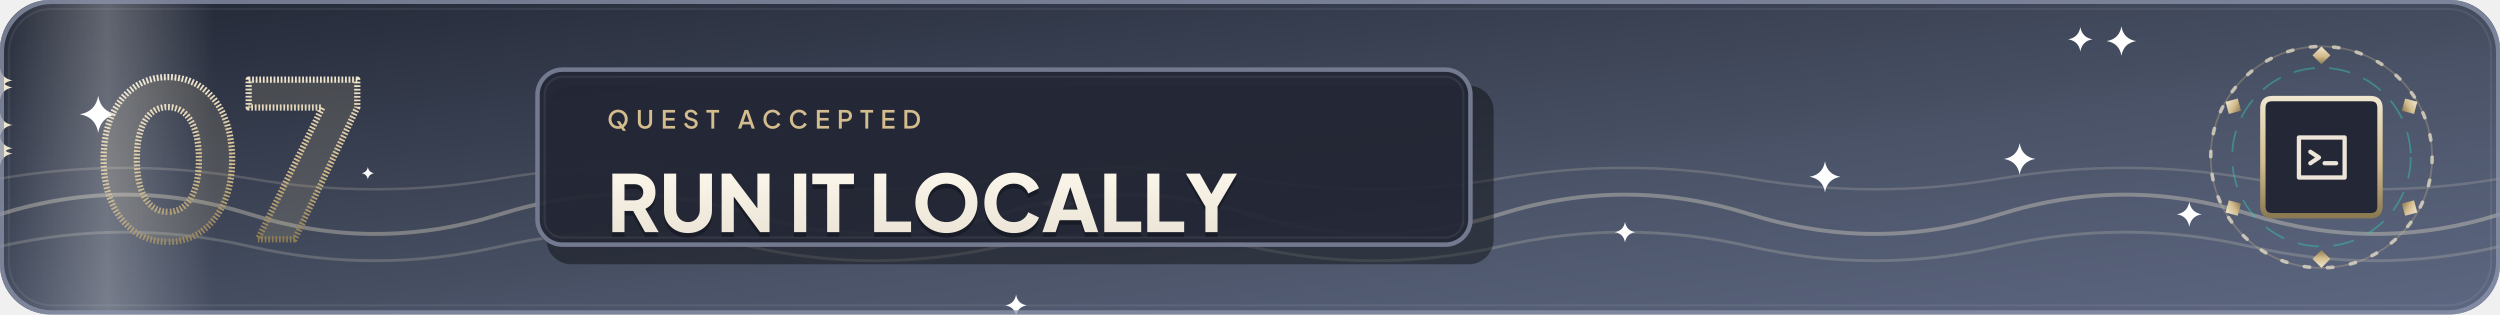
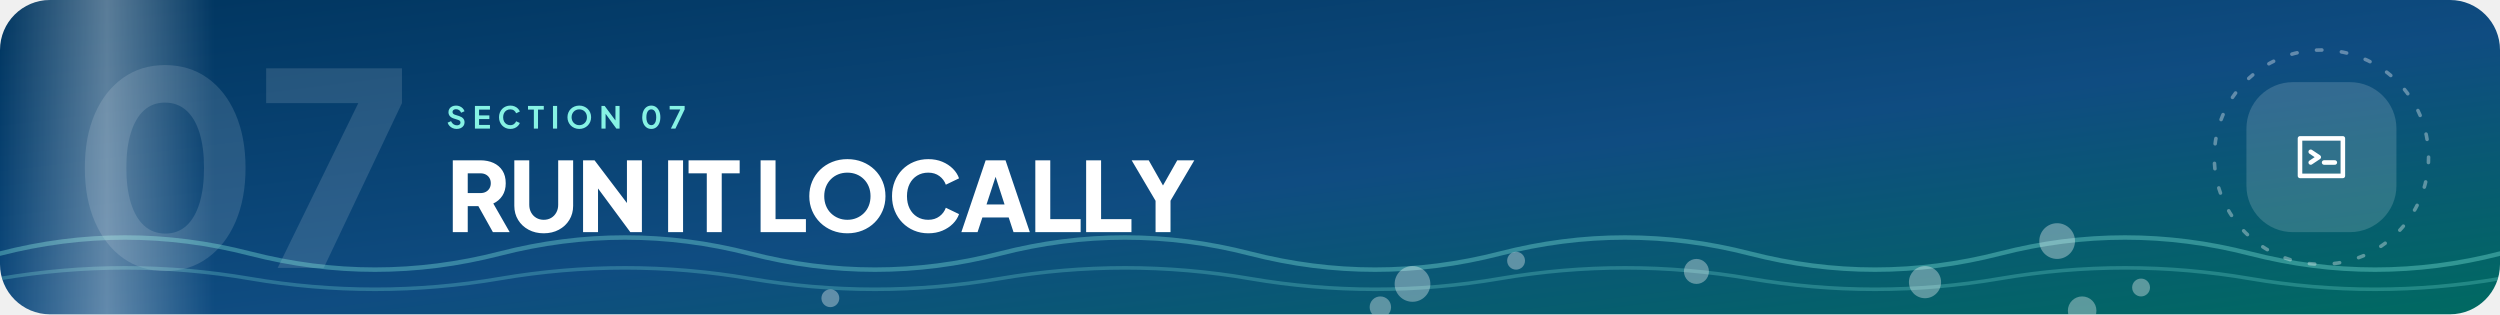
<svg xmlns="http://www.w3.org/2000/svg" width="1400" height="176" viewBox="0 0 1400 176" role="img" aria-label="Section 7: Run It Locally">
  <defs>
    <linearGradient id="goldE" x1="0" y1="0" x2="0" y2="1">
-       <stop offset="0" stop-color="#efe6cf" />
-       <stop offset=".55" stop-color="#d3bc8d" />
-       <stop offset="1" stop-color="#8c7a52" />
+       <stop offset="0" stop-color="#c9fbf4" />
+       <stop offset=".55" stop-color="#86f2e4" />
+       <stop offset="1" stop-color="#006a61" />
    </linearGradient>
    <linearGradient id="goldH" x1="0" y1="0" x2="1" y2="0">
-       <stop offset="0" stop-color="#8c7a52" />
-       <stop offset=".25" stop-color="#efe6cf" />
-       <stop offset=".5" stop-color="#d3bc8d" />
-       <stop offset=".75" stop-color="#efe6cf" />
-       <stop offset="1" stop-color="#8c7a52" />
+       <stop offset="0" stop-color="#006a61" />
+       <stop offset=".25" stop-color="#c9fbf4" />
+       <stop offset=".5" stop-color="#86f2e4" />
+       <stop offset=".75" stop-color="#c9fbf4" />
+       <stop offset="1" stop-color="#006a61" />
    </linearGradient>
    <linearGradient id="cream" x1="0" y1="0" x2="0" y2="1">
-       <stop offset="0" stop-color="#fbf6ea" />
-       <stop offset="1" stop-color="#ece5d8" />
+       <stop offset="0" stop-color="#ffffff" />
+       <stop offset="1" stop-color="#eaf3fb" />
    </linearGradient>
    <linearGradient id="shine" x1="0" x2="1">
      <stop offset="0" stop-color="#fff" stop-opacity="0" />
      <stop offset=".5" stop-color="#fff" stop-opacity=".5" />
      <stop offset="1" stop-color="#fff" stop-opacity="0" />
    </linearGradient>
    <clipPath id="c">
      <rect width="1400" height="176" rx="28" />
    </clipPath>
-     <linearGradient id="g" x1="0" y1="0" x2="1" y2="1">
-       <stop offset="0" stop-color="#232836" />
-       <stop offset=".6" stop-color="#4a5367" />
-       <stop offset="1" stop-color="#5d6781" />
+     <linearGradient id="hg" x1="0" y1="0" x2="1" y2="1">
+       <stop offset="0" stop-color="#00355f" />
+       <stop offset=".55" stop-color="#0f4c81" />
+       <stop offset="1" stop-color="#006a61" />
+     </linearGradient>
+     <linearGradient id="mg" x1="0" y1="0" x2="1" y2="0">
+       <stop offset="0" stop-color="#86f2e4" />
+       <stop offset="1" stop-color="#006a61" />
+     </linearGradient>
+     <linearGradient id="sw" x1="0" x2="1">
+       <stop offset="0" stop-color="#fff" stop-opacity="0" />
+       <stop offset=".5" stop-color="#fff" stop-opacity=".35" />
+       <stop offset="1" stop-color="#fff" stop-opacity="0" />
    </linearGradient>
  </defs>
-   <style>.ns{animation:ns 8s cubic-bezier(.5,0,.2,1) infinite}@keyframes ns{0%{stroke-dashoffset:1}22%,88%{stroke-dashoffset:0}100%{stroke-dashoffset:-1}}
- .nf{animation:nf 8s ease infinite}@keyframes nf{0%,14%{opacity:0}28%,86%{opacity:1}96%,100%{opacity:0}}
- .eb{animation:eb 8s cubic-bezier(.2,1.4,.4,1) infinite}@keyframes eb{0%,6%{opacity:0;transform:translateY(-70px) scale(.8)}18%{opacity:1;transform:translateY(8px) scale(1.04)}24%{transform:translateY(-3px) scale(1)}28%,86%{opacity:1;transform:translateY(0) scale(1)}98%,100%{opacity:0;transform:translateY(0)}}
- .ic{animation:ic 8s cubic-bezier(.2,1.5,.4,1) infinite;transform-box:fill-box;transform-origin:center}@keyframes ic{0%,12%{opacity:0;transform:scale(0) rotate(-120deg)}26%,88%{opacity:1;transform:scale(1) rotate(0)}98%,100%{opacity:0;transform:scale(0) rotate(120deg)}}
- .rg{animation:rg 12s linear infinite;transform-box:fill-box;transform-origin:center}@keyframes rg{to{transform:rotate(360deg)}}
- .rg2{animation:rg2 18s linear infinite;transform-box:fill-box;transform-origin:center}@keyframes rg2{to{transform:rotate(-360deg)}}
- .wv{animation:wv 7s linear infinite}@keyframes wv{to{transform:translateX(-280px)}}.wv2{animation:wv 11s linear infinite reverse}
- .sh{animation:sh 8s ease-in-out infinite}@keyframes sh{0%,55%{transform:translateX(-260px) skewX(-20deg)}85%,100%{transform:translateX(1700px) skewX(-20deg)}}
- .pa{animation:pa linear infinite}@keyframes pa{from{transform:translateX(-60px)}to{transform:translateX(1500px)}}.tw{animation:tw ease-in-out infinite;transform-box:fill-box;transform-origin:center}@keyframes tw{0%,100%{opacity:0;transform:scale(0)}50%{opacity:1;transform:scale(1) rotate(90deg)}}@media (prefers-reduced-motion:reduce){*{animation:none!important}}</style>
+   <style>.tw{animation:tw ease-in-out infinite;transform-box:fill-box;transform-origin:center}@keyframes tw{0%,100%{opacity:0;transform:scale(0)}50%{opacity:1;transform:scale(1) rotate(90deg)}}@media (prefers-reduced-motion:reduce){*{animation:none!important}}.wv{animation:wv 8s linear infinite}@keyframes wv{to{transform:translateX(-280px)}}.wv2{animation:wv 13s linear infinite reverse}.sh{animation:sh 8s ease-in-out infinite}@keyframes sh{0%,55%{transform:translateX(-260px) skewX(-20deg)}88%,100%{transform:translateX(1700px) skewX(-20deg)}}.rg{animation:rg 14s linear infinite;transform-box:fill-box;transform-origin:center}@keyframes rg{to{transform:rotate(360deg)}}.bb{animation:bb linear infinite}@keyframes bb{from{transform:translateY(0);opacity:0}15%{opacity:.5}to{transform:translateY(-190px);opacity:0}}@keyframes tt{0%,6%{opacity:0;transform:translateX(-40px)}20%{opacity:1;transform:translateX(4px)}26%,86%{opacity:1;transform:none}97%,100%{opacity:0;transform:none}}.tt{animation:tt 8.0s ease-out infinite}@keyframes ic{0%,10%{opacity:0;transform:scale(.4)}24%,88%{opacity:1;transform:scale(1)}98%,100%{opacity:0;transform:scale(.4)}}.ic{animation:ic 8.0s cubic-bezier(.2,1.5,.4,1) infinite;transform-box:fill-box;transform-origin:center}</style>
  <g clip-path="url(#c)">
-     <rect width="1400" height="176" fill="url(#g)" />
-     <path class="tw" d="M0 -14Q2 -2 14 0Q2 2 0 14Q-2 2 -14 0Q-2 -2 0 -14Z" transform="translate(1131 89) scale(0.63)" fill="#fff" style="animation-duration:4.2s;animation-delay:-4.3s" />
-     <path class="tw" d="M0 -14Q2 -2 14 0Q2 2 0 14Q-2 2 -14 0Q-2 -2 0 -14Z" transform="translate(593 114) scale(0.73)" fill="#fff" style="animation-duration:3.7s;animation-delay:-3.7s" />
-     <path class="tw" d="M0 -14Q2 -2 14 0Q2 2 0 14Q-2 2 -14 0Q-2 -2 0 -14Z" transform="translate(569 171) scale(0.43)" fill="#fff" style="animation-duration:4.2s;animation-delay:-2.9s" />
-     <path class="tw" d="M0 -14Q2 -2 14 0Q2 2 0 14Q-2 2 -14 0Q-2 -2 0 -14Z" transform="translate(206 97) scale(0.25)" fill="#fff" style="animation-duration:3.5s;animation-delay:-0.5s" />
-     <path class="tw" d="M0 -14Q2 -2 14 0Q2 2 0 14Q-2 2 -14 0Q-2 -2 0 -14Z" transform="translate(1022 99) scale(0.62)" fill="#fff" style="animation-duration:3.0s;animation-delay:-2.5s" />
-     <path class="tw" d="M0 -14Q2 -2 14 0Q2 2 0 14Q-2 2 -14 0Q-2 -2 0 -14Z" transform="translate(55 64) scale(0.74)" fill="#fff" style="animation-duration:2.2s;animation-delay:-1.7s" />
-     <path class="tw" d="M0 -14Q2 -2 14 0Q2 2 0 14Q-2 2 -14 0Q-2 -2 0 -14Z" transform="translate(1165 22) scale(0.49)" fill="#fff" style="animation-duration:3.1s;animation-delay:-1.5s" />
-     <path class="tw" d="M0 -14Q2 -2 14 0Q2 2 0 14Q-2 2 -14 0Q-2 -2 0 -14Z" transform="translate(1188 23) scale(0.59)" fill="#fff" style="animation-duration:2.4s;animation-delay:-3.7s" />
-     <path class="tw" d="M0 -14Q2 -2 14 0Q2 2 0 14Q-2 2 -14 0Q-2 -2 0 -14Z" transform="translate(910 130) scale(0.41)" fill="#fff" style="animation-duration:3.9s;animation-delay:-0.2s" />
-     <path class="tw" d="M0 -14Q2 -2 14 0Q2 2 0 14Q-2 2 -14 0Q-2 -2 0 -14Z" transform="translate(1226 120) scale(0.50)" fill="#fff" style="animation-duration:4.3s;animation-delay:-4.4s" />
+     <rect width="1400" height="176" fill="url(#hg)" />
+     <path d="M92.5 151.8Q79.15 151.8 69.025 144.6Q58.9 137.4 53.2 124.35Q47.5 111.3 47.5 94.05Q47.5 76.65 53.125 63.75Q58.75 50.85 68.875 43.65Q79.0 36.45 92.35 36.45Q106.0 36.45 116.125 43.65Q126.25 50.85 131.875 63.825Q137.5 76.8 137.5 94.05Q137.5 111.3 131.875 124.275Q126.25 137.25 116.125 144.525Q106.0 151.8 92.5 151.8ZM92.65 130.8Q99.55 130.8 104.35 126.45Q109.15 122.1 111.7 113.85Q114.25 105.6 114.25 94.05Q114.25 82.5 111.7 74.325Q109.15 66.15 104.275 61.8Q99.4 57.45 92.35 57.45Q85.45 57.45 80.65 61.8Q75.85 66.15 73.3 74.325Q70.75 82.5 70.75 94.05Q70.75 105.45 73.3 113.7Q75.85 121.95 80.725 126.375Q85.6 130.8 92.65 130.8ZM155.5 150.0 200.65 57.75H149.05V38.25H225.1V57.75L181.3 150.0Z" fill="#ffffff" fill-opacity=".13" />
    <g class="wv">
-       <path d="M-280 120q70 -22 140 0t140 0q70 -22 140 0t140 0q70 -22 140 0t140 0q70 -22 140 0t140 0q70 -22 140 0t140 0q70 -22 140 0t140 0q70 -22 140 0t140 0q70 -22 140 0t140 0q70 -22 140 0t140 0q70 -22 140 0t140 0q70 -22 140 0t140 0" fill="none" stroke="#efe6cf" stroke-opacity="0.35" stroke-width="2.2" stroke-linecap="round" />
-       <path d="M-280 138q70 -16 140 0t140 0q70 -16 140 0t140 0q70 -16 140 0t140 0q70 -16 140 0t140 0q70 -16 140 0t140 0q70 -16 140 0t140 0q70 -16 140 0t140 0q70 -16 140 0t140 0q70 -16 140 0t140 0q70 -16 140 0t140 0q70 -16 140 0t140 0" fill="none" stroke="#efe6cf" stroke-opacity="0.2" stroke-width="1.6" stroke-linecap="round" />
+       <path d="M-280 142q70 -18 140 0t140 0q70 -18 140 0t140 0q70 -18 140 0t140 0q70 -18 140 0t140 0q70 -18 140 0t140 0q70 -18 140 0t140 0q70 -18 140 0t140 0q70 -18 140 0t140 0q70 -18 140 0t140 0q70 -18 140 0t140 0q70 -18 140 0t140 0q70 -18 140 0t140 0q70 -18 140 0t140 0q70 -18 140 0t140 0" fill="none" stroke="#86f2e4" stroke-opacity="0.35" stroke-width="2.5" stroke-linecap="round" />
    </g>
    <g class="wv2">
-       <path d="M-280 100q70 -12 140 0t140 0q70 -12 140 0t140 0q70 -12 140 0t140 0q70 -12 140 0t140 0q70 -12 140 0t140 0q70 -12 140 0t140 0q70 -12 140 0t140 0q70 -12 140 0t140 0q70 -12 140 0t140 0q70 -12 140 0t140 0q70 -12 140 0t140 0" fill="none" stroke="#efe6cf" stroke-opacity="0.18" stroke-width="1.4" stroke-linecap="round" />
+       <path d="M-280 156q70 -12 140 0t140 0q70 -12 140 0t140 0q70 -12 140 0t140 0q70 -12 140 0t140 0q70 -12 140 0t140 0q70 -12 140 0t140 0q70 -12 140 0t140 0q70 -12 140 0t140 0q70 -12 140 0t140 0q70 -12 140 0t140 0q70 -12 140 0t140 0q70 -12 140 0t140 0q70 -12 140 0t140 0q70 -12 140 0t140 0" fill="none" stroke="#86f2e4" stroke-opacity="0.25" stroke-width="2" stroke-linecap="round" />
    </g>
-     <g class="pa" style="animation-duration:10.0s;animation-delay:-5.5s">
-       <path d="M0 -14Q2 -2 14 0Q2 2 0 14Q-2 2 -14 0Q-2 -2 0 -14Z" transform="translate(0 49) scale(.5)" fill="#efe6cf" />
-     </g>
-     <g class="pa" style="animation-duration:6.4s;animation-delay:-4.1s">
-       <path d="M0 -14Q2 -2 14 0Q2 2 0 14Q-2 2 -14 0Q-2 -2 0 -14Z" transform="translate(0 45) scale(.5)" fill="#efe6cf" />
-     </g>
-     <g class="pa" style="animation-duration:8.7s;animation-delay:-6.8s">
-       <path d="M0 -14Q2 -2 14 0Q2 2 0 14Q-2 2 -14 0Q-2 -2 0 -14Z" transform="translate(0 70) scale(.5)" fill="#efe6cf" />
-     </g>
-     <g class="pa" style="animation-duration:11.5s;animation-delay:-7.2s">
-       <path d="M0 -14Q2 -2 14 0Q2 2 0 14Q-2 2 -14 0Q-2 -2 0 -14Z" transform="translate(0 86) scale(.5)" fill="#efe6cf" />
-     </g>
-     <g class="pa" style="animation-duration:10.7s;animation-delay:-8.1s">
-       <path d="M0 -14Q2 -2 14 0Q2 2 0 14Q-2 2 -14 0Q-2 -2 0 -14Z" transform="translate(0 83) scale(.5)" fill="#efe6cf" />
-     </g>
-     <path class="nf" d="M94.0 135.44Q83.32 135.44 75.22 129.68Q67.12 123.92 62.56 113.48Q58.0 103.04 58.0 89.24Q58.0 75.32 62.5 65.0Q67.0 54.68 75.1 48.92Q83.2 43.16 93.88 43.16Q104.8 43.16 112.9 48.92Q121.0 54.68 125.5 65.06Q130.0 75.44 130.0 89.24Q130.0 103.04 125.5 113.42Q121.0 123.8 112.9 129.62Q104.8 135.44 94.0 135.44ZM94.12 118.64Q99.64 118.64 103.48 115.16Q107.32 111.68 109.36 105.08Q111.4 98.48 111.4 89.24Q111.4 80.0 109.36 73.46Q107.32 66.92 103.42 63.44Q99.52 59.96 93.88 59.96Q88.36 59.96 84.52 63.44Q80.68 66.92 78.64 73.46Q76.6 80.0 76.6 89.24Q76.6 98.36 78.64 104.96Q80.68 111.56 84.58 115.1Q88.48 118.64 94.12 118.64ZM144.4 134.0 180.52 60.2H139.24V44.6H200.08V60.2L165.04 134.0Z" fill="#d3bc8d" fill-opacity=".16" />
-     <path class="ns" d="M94.0 135.44Q83.32 135.44 75.22 129.68Q67.12 123.92 62.56 113.48Q58.0 103.04 58.0 89.24Q58.0 75.32 62.5 65.0Q67.0 54.68 75.1 48.92Q83.2 43.16 93.88 43.16Q104.8 43.16 112.9 48.92Q121.0 54.68 125.5 65.06Q130.0 75.44 130.0 89.24Q130.0 103.04 125.5 113.42Q121.0 123.8 112.9 129.62Q104.8 135.44 94.0 135.44ZM94.12 118.64Q99.64 118.64 103.48 115.16Q107.32 111.68 109.36 105.08Q111.4 98.48 111.4 89.24Q111.4 80.0 109.36 73.46Q107.32 66.92 103.42 63.44Q99.52 59.96 93.88 59.96Q88.36 59.96 84.52 63.44Q80.68 66.92 78.64 73.46Q76.6 80.0 76.6 89.24Q76.6 98.36 78.64 104.96Q80.68 111.56 84.58 115.1Q88.48 118.64 94.12 118.64ZM144.4 134.0 180.52 60.2H139.24V44.6H200.08V60.2L165.04 134.0Z" pathLength="1" fill="none" stroke="url(#goldE)" stroke-width="3.5" stroke-linejoin="round" stroke-dasharray="1 1" stroke-dashoffset="1" />
-     <g class="eb">
-       <g transform="translate(300 38)">
-         <rect x="6" y="10" width="530.444" height="100" rx="14" fill="#000" fill-opacity=".4" />
-         <rect width="524.444" height="100" rx="14" fill="#242836" fill-opacity=".92" />
-         <rect x="1" y="1" width="522.444" height="98" rx="14" fill="none" stroke="#8d96ad" stroke-opacity=".75" stroke-width="2.5" />
-         <rect x="5" y="5" width="514.444" height="90" rx="10" fill="none" stroke="#fff" stroke-opacity=".07" stroke-width="1.2" />
-         <path d="M46.146 34.168Q45.012 34.168 44.039 33.762Q43.066 33.356 42.331 32.628Q41.596 31.9 41.183 30.92Q40.77 29.94 40.77 28.778Q40.77 27.616 41.183 26.629Q41.596 25.642 42.324 24.921Q43.052 24.2 44.032 23.801Q45.012 23.402 46.146 23.402Q47.294 23.402 48.267 23.801Q49.24 24.2 49.975 24.928Q50.71 25.656 51.116 26.636Q51.522 27.616 51.522 28.778Q51.522 29.94 51.109 30.92Q50.696 31.9 49.968 32.628Q49.632 32.964 49.254 33.216L50.542 35.26H48.764L47.91 33.888Q47.084 34.168 46.146 34.168ZM46.146 32.656Q46.622 32.656 47.056 32.558L45.348 29.828H47.112L48.428 31.9Q48.638 31.732 48.82 31.536Q49.324 31.018 49.604 30.311Q49.884 29.604 49.884 28.778Q49.884 27.952 49.604 27.252Q49.324 26.552 48.82 26.02Q48.316 25.488 47.637 25.194Q46.958 24.9 46.146 24.9Q45.334 24.9 44.655 25.194Q43.976 25.488 43.472 26.02Q42.968 26.552 42.695 27.252Q42.422 27.952 42.422 28.778Q42.422 29.604 42.695 30.311Q42.968 31.018 43.472 31.543Q43.976 32.068 44.662 32.362Q45.348 32.656 46.146 32.656ZM61.196 34.168Q60.034 34.168 59.131 33.678Q58.228 33.188 57.717 32.334Q57.206 31.48 57.206 30.388V23.57H58.858V30.318Q58.858 31.004 59.159 31.536Q59.46 32.068 59.985 32.362Q60.51 32.656 61.196 32.656Q61.896 32.656 62.421 32.362Q62.946 32.068 63.247 31.536Q63.548 31.004 63.548 30.318V23.57H65.186V30.388Q65.186 31.48 64.682 32.334Q64.178 33.188 63.275 33.678Q62.372 34.168 61.196 34.168ZM71.178 34.0V23.57H78.052V25.04H72.83V28.036H77.772V29.506H72.83V32.53H78.052V34.0ZM87.166 34.168Q86.186 34.168 85.346 33.797Q84.506 33.426 83.918 32.782Q83.33 32.138 83.05 31.298L84.45 30.71Q84.828 31.676 85.556 32.194Q86.284 32.712 87.236 32.712Q87.796 32.712 88.216 32.537Q88.636 32.362 88.867 32.04Q89.098 31.718 89.098 31.298Q89.098 30.724 88.776 30.388Q88.454 30.052 87.824 29.856L85.864 29.24Q84.688 28.876 84.072 28.127Q83.456 27.378 83.456 26.37Q83.456 25.488 83.89 24.823Q84.324 24.158 85.087 23.78Q85.85 23.402 86.83 23.402Q87.768 23.402 88.538 23.731Q89.308 24.06 89.861 24.634Q90.414 25.208 90.666 25.964L89.294 26.566Q88.986 25.74 88.335 25.292Q87.684 24.844 86.83 24.844Q86.312 24.844 85.92 25.019Q85.528 25.194 85.311 25.523Q85.094 25.852 85.094 26.286Q85.094 26.79 85.416 27.182Q85.738 27.574 86.396 27.77L88.216 28.344Q89.462 28.722 90.092 29.429Q90.722 30.136 90.722 31.186Q90.722 32.054 90.267 32.726Q89.812 33.398 89.014 33.783Q88.216 34.168 87.166 34.168ZM98.338 34.0V25.04H95.566V23.57H102.706V25.04H99.976V34.0ZM113.304 34.0 116.972 23.57H119.016L122.684 34.0H120.92L120.122 31.662H115.88L115.068 34.0ZM116.356 30.192H119.618L117.994 25.404ZM132.694 34.168Q131.588 34.168 130.643 33.762Q129.698 33.356 129.005 32.635Q128.312 31.914 127.92 30.934Q127.528 29.954 127.528 28.778Q127.528 27.616 127.913 26.629Q128.298 25.642 128.998 24.921Q129.698 24.2 130.636 23.801Q131.574 23.402 132.694 23.402Q133.8 23.402 134.675 23.78Q135.55 24.158 136.152 24.767Q136.754 25.376 137.02 26.09L135.536 26.79Q135.2 25.95 134.465 25.425Q133.73 24.9 132.694 24.9Q131.658 24.9 130.86 25.39Q130.062 25.88 129.621 26.748Q129.18 27.616 129.18 28.778Q129.18 29.94 129.621 30.815Q130.062 31.69 130.86 32.173Q131.658 32.656 132.694 32.656Q133.73 32.656 134.465 32.138Q135.2 31.62 135.536 30.78L137.02 31.48Q136.754 32.18 136.152 32.796Q135.55 33.412 134.675 33.79Q133.8 34.168 132.694 34.168ZM147.492 34.168Q146.386 34.168 145.441 33.762Q144.496 33.356 143.803 32.635Q143.11 31.914 142.718 30.934Q142.326 29.954 142.326 28.778Q142.326 27.616 142.711 26.629Q143.096 25.642 143.796 24.921Q144.496 24.2 145.434 23.801Q146.372 23.402 147.492 23.402Q148.598 23.402 149.473 23.78Q150.348 24.158 150.95 24.767Q151.552 25.376 151.818 26.09L150.334 26.79Q149.998 25.95 149.263 25.425Q148.528 24.9 147.492 24.9Q146.456 24.9 145.658 25.39Q144.86 25.88 144.419 26.748Q143.978 27.616 143.978 28.778Q143.978 29.94 144.419 30.815Q144.86 31.69 145.658 32.173Q146.456 32.656 147.492 32.656Q148.528 32.656 149.263 32.138Q149.998 31.62 150.334 30.78L151.818 31.48Q151.552 32.18 150.95 32.796Q150.348 33.412 149.473 33.79Q148.598 34.168 147.492 34.168ZM157.432 34.0V23.57H164.306V25.04H159.084V28.036H164.026V29.506H159.084V32.53H164.306V34.0ZM169.766 34.0V23.57H173.56Q174.61 23.57 175.415 23.955Q176.22 24.34 176.668 25.075Q177.116 25.81 177.116 26.832Q177.116 27.84 176.661 28.568Q176.206 29.296 175.408 29.688Q174.61 30.08 173.56 30.08H171.418V34.0ZM171.418 28.61H173.602Q174.162 28.61 174.582 28.386Q175.002 28.162 175.24 27.763Q175.478 27.364 175.478 26.818Q175.478 26.272 175.24 25.873Q175.002 25.474 174.582 25.257Q174.162 25.04 173.602 25.04H171.418ZM184.578 34.0V25.04H181.806V23.57H188.946V25.04H186.216V34.0ZM194.098 34.0V23.57H200.972V25.04H195.75V28.036H200.692V29.506H195.75V32.53H200.972V34.0ZM206.432 34.0V23.57H209.848Q211.472 23.57 212.669 24.221Q213.866 24.872 214.524 26.048Q215.182 27.224 215.182 28.778Q215.182 30.318 214.524 31.501Q213.866 32.684 212.669 33.342Q211.472 34.0 209.848 34.0ZM208.084 32.53H209.876Q210.982 32.53 211.801 32.068Q212.62 31.606 213.068 30.766Q213.516 29.926 213.516 28.778Q213.516 27.63 213.061 26.797Q212.606 25.964 211.794 25.502Q210.982 25.04 209.876 25.04H208.084Z" fill="#d3bc8d" />
-         <path d="M40 44h444.444" stroke="url(#goldH)" stroke-width="1.5" />
-         <path d="M42.904 92.0V59.22H55.444Q58.832 59.22 61.45 60.408Q64.068 61.596 65.564 63.928Q67.06 66.26 67.06 69.692Q67.06 73.036 65.52 75.39Q63.98 77.744 61.384 78.932L68.864 92.0H61.208L54.564 80.12H49.724V92.0ZM49.724 74.18H55.488Q56.94 74.18 57.996 73.608Q59.052 73.036 59.646 72.024Q60.24 71.012 60.24 69.692Q60.24 68.328 59.646 67.316Q59.052 66.304 57.996 65.732Q56.94 65.16 55.488 65.16H49.724ZM85.276 92.528Q81.404 92.528 78.368 90.9Q75.332 89.272 73.594 86.434Q71.856 83.596 71.856 79.988V59.22H78.676V79.548Q78.676 81.484 79.534 83.046Q80.392 84.608 81.888 85.488Q83.384 86.368 85.276 86.368Q87.212 86.368 88.686 85.488Q90.16 84.608 91.018 83.046Q91.876 81.484 91.876 79.548V59.22H98.696V79.988Q98.696 83.596 96.958 86.434Q95.22 89.272 92.184 90.9Q89.148 92.528 85.276 92.528ZM104.108 92.0V59.22H109.344L124.128 78.712V59.22H130.948V92.0H125.668L110.928 72.068V92.0ZM144.676 92.0V59.22H151.496V92.0ZM163.2 92.0V65.16H154.884V59.22H178.204V65.16H170.02V92.0ZM189.512 92.0V59.22H196.332V86.06H210.192V92.0ZM229.992 92.528Q226.296 92.528 223.128 91.252Q219.96 89.976 217.606 87.666Q215.252 85.356 213.932 82.276Q212.612 79.196 212.612 75.588Q212.612 71.98 213.91 68.9Q215.208 65.82 217.562 63.532Q219.916 61.244 223.084 59.968Q226.252 58.692 229.992 58.692Q233.732 58.692 236.9 59.968Q240.068 61.244 242.422 63.532Q244.776 65.82 246.074 68.9Q247.372 71.98 247.372 75.588Q247.372 79.196 246.052 82.276Q244.732 85.356 242.378 87.666Q240.024 89.976 236.856 91.252Q233.688 92.528 229.992 92.528ZM229.992 86.368Q232.236 86.368 234.15 85.576Q236.064 84.784 237.516 83.354Q238.968 81.924 239.76 79.944Q240.552 77.964 240.552 75.588Q240.552 73.212 239.76 71.254Q238.968 69.296 237.516 67.844Q236.064 66.392 234.15 65.622Q232.236 64.852 229.992 64.852Q227.748 64.852 225.834 65.622Q223.92 66.392 222.468 67.844Q221.016 69.296 220.224 71.254Q219.432 73.212 219.432 75.588Q219.432 77.964 220.224 79.944Q221.016 81.924 222.468 83.354Q223.92 84.784 225.834 85.576Q227.748 86.368 229.992 86.368ZM267.788 92.528Q264.268 92.528 261.254 91.252Q258.24 89.976 255.996 87.688Q253.752 85.4 252.498 82.32Q251.244 79.24 251.244 75.588Q251.244 71.936 252.476 68.834Q253.708 65.732 255.952 63.466Q258.196 61.2 261.21 59.946Q264.224 58.692 267.788 58.692Q271.352 58.692 274.19 59.88Q277.028 61.068 279.008 63.048Q280.988 65.028 281.824 67.448L275.796 70.352Q274.96 67.976 272.87 66.414Q270.78 64.852 267.788 64.852Q264.884 64.852 262.684 66.216Q260.484 67.58 259.274 69.978Q258.064 72.376 258.064 75.588Q258.064 78.8 259.274 81.22Q260.484 83.64 262.684 85.004Q264.884 86.368 267.788 86.368Q270.78 86.368 272.87 84.806Q274.96 83.244 275.796 80.868L281.824 83.772Q280.988 86.192 279.008 88.172Q277.028 90.152 274.19 91.34Q271.352 92.528 267.788 92.528ZM283.76 92.0 294.848 59.22H303.912L315.0 92.0H307.564L305.364 85.312H293.352L291.152 92.0ZM295.244 79.372H303.472L299.38 66.744ZM318.388 92.0V59.22H325.208V86.06H339.068V92.0ZM342.456 92.0V59.22H349.276V86.06H363.136V92.0ZM375.016 92.0V77.7L364.104 59.22H371.892L378.404 70.704L384.916 59.22H392.704L381.836 77.656V92.0Z" transform="translate(0 2.6)" fill="#10131c" fill-opacity=".55" />
-         <path d="M42.904 92.0V59.22H55.444Q58.832 59.22 61.45 60.408Q64.068 61.596 65.564 63.928Q67.06 66.26 67.06 69.692Q67.06 73.036 65.52 75.39Q63.98 77.744 61.384 78.932L68.864 92.0H61.208L54.564 80.12H49.724V92.0ZM49.724 74.18H55.488Q56.94 74.18 57.996 73.608Q59.052 73.036 59.646 72.024Q60.24 71.012 60.24 69.692Q60.24 68.328 59.646 67.316Q59.052 66.304 57.996 65.732Q56.94 65.16 55.488 65.16H49.724ZM85.276 92.528Q81.404 92.528 78.368 90.9Q75.332 89.272 73.594 86.434Q71.856 83.596 71.856 79.988V59.22H78.676V79.548Q78.676 81.484 79.534 83.046Q80.392 84.608 81.888 85.488Q83.384 86.368 85.276 86.368Q87.212 86.368 88.686 85.488Q90.16 84.608 91.018 83.046Q91.876 81.484 91.876 79.548V59.22H98.696V79.988Q98.696 83.596 96.958 86.434Q95.22 89.272 92.184 90.9Q89.148 92.528 85.276 92.528ZM104.108 92.0V59.22H109.344L124.128 78.712V59.22H130.948V92.0H125.668L110.928 72.068V92.0ZM144.676 92.0V59.22H151.496V92.0ZM163.2 92.0V65.16H154.884V59.22H178.204V65.16H170.02V92.0ZM189.512 92.0V59.22H196.332V86.06H210.192V92.0ZM229.992 92.528Q226.296 92.528 223.128 91.252Q219.96 89.976 217.606 87.666Q215.252 85.356 213.932 82.276Q212.612 79.196 212.612 75.588Q212.612 71.98 213.91 68.9Q215.208 65.82 217.562 63.532Q219.916 61.244 223.084 59.968Q226.252 58.692 229.992 58.692Q233.732 58.692 236.9 59.968Q240.068 61.244 242.422 63.532Q244.776 65.82 246.074 68.9Q247.372 71.98 247.372 75.588Q247.372 79.196 246.052 82.276Q244.732 85.356 242.378 87.666Q240.024 89.976 236.856 91.252Q233.688 92.528 229.992 92.528ZM229.992 86.368Q232.236 86.368 234.15 85.576Q236.064 84.784 237.516 83.354Q238.968 81.924 239.76 79.944Q240.552 77.964 240.552 75.588Q240.552 73.212 239.76 71.254Q238.968 69.296 237.516 67.844Q236.064 66.392 234.15 65.622Q232.236 64.852 229.992 64.852Q227.748 64.852 225.834 65.622Q223.92 66.392 222.468 67.844Q221.016 69.296 220.224 71.254Q219.432 73.212 219.432 75.588Q219.432 77.964 220.224 79.944Q221.016 81.924 222.468 83.354Q223.92 84.784 225.834 85.576Q227.748 86.368 229.992 86.368ZM267.788 92.528Q264.268 92.528 261.254 91.252Q258.24 89.976 255.996 87.688Q253.752 85.4 252.498 82.32Q251.244 79.24 251.244 75.588Q251.244 71.936 252.476 68.834Q253.708 65.732 255.952 63.466Q258.196 61.2 261.21 59.946Q264.224 58.692 267.788 58.692Q271.352 58.692 274.19 59.88Q277.028 61.068 279.008 63.048Q280.988 65.028 281.824 67.448L275.796 70.352Q274.96 67.976 272.87 66.414Q270.78 64.852 267.788 64.852Q264.884 64.852 262.684 66.216Q260.484 67.58 259.274 69.978Q258.064 72.376 258.064 75.588Q258.064 78.8 259.274 81.22Q260.484 83.64 262.684 85.004Q264.884 86.368 267.788 86.368Q270.78 86.368 272.87 84.806Q274.96 83.244 275.796 80.868L281.824 83.772Q280.988 86.192 279.008 88.172Q277.028 90.152 274.19 91.34Q271.352 92.528 267.788 92.528ZM283.76 92.0 294.848 59.22H303.912L315.0 92.0H307.564L305.364 85.312H293.352L291.152 92.0ZM295.244 79.372H303.472L299.38 66.744ZM318.388 92.0V59.22H325.208V86.06H339.068V92.0ZM342.456 92.0V59.22H349.276V86.06H363.136V92.0ZM375.016 92.0V77.7L364.104 59.22H371.892L378.404 70.704L384.916 59.22H392.704L381.836 77.656V92.0Z" fill="url(#cream)" />
-       </g>
+     <circle class="bb" cx="465" cy="167" r="5" fill="#fff" fill-opacity=".35" style="animation-duration:9.8s;animation-delay:-6.1s" />
+     <circle class="bb" cx="791" cy="159" r="10" fill="#fff" fill-opacity=".35" style="animation-duration:8.9s;animation-delay:-4.0s" />
+     <circle class="bb" cx="849" cy="146" r="5" fill="#fff" fill-opacity=".35" style="animation-duration:5.9s;animation-delay:-7.6s" />
+     <circle class="bb" cx="1199" cy="161" r="5" fill="#fff" fill-opacity=".35" style="animation-duration:9.8s;animation-delay:-1.9s" />
+     <circle class="bb" cx="1152" cy="135" r="10" fill="#fff" fill-opacity=".35" style="animation-duration:9.1s;animation-delay:-7.2s" />
+     <circle class="bb" cx="1078" cy="158" r="9" fill="#fff" fill-opacity=".35" style="animation-duration:7.7s;animation-delay:-2.7s" />
+     <circle class="bb" cx="950" cy="152" r="7" fill="#fff" fill-opacity=".35" style="animation-duration:8.7s;animation-delay:-7.1s" />
+     <circle class="bb" cx="1166" cy="174" r="8" fill="#fff" fill-opacity=".35" style="animation-duration:7.2s;animation-delay:-3.1s" />
+     <circle class="bb" cx="773" cy="172" r="6" fill="#fff" fill-opacity=".35" style="animation-duration:8.7s;animation-delay:-5.1s" />
+     <g class="tt">
+       <path d="M255.746 72.204Q254.539 72.204 253.51 71.762Q252.482 71.32 251.743 70.529Q251.003 69.739 250.663 68.685L252.584 67.852Q253.043 68.94 253.91 69.56Q254.777 70.181 255.865 70.181Q256.477 70.181 256.928 69.986Q257.378 69.79 257.625 69.45Q257.871 69.11 257.871 68.634Q257.871 68.073 257.539 67.707Q257.208 67.342 256.545 67.138L254.114 66.356Q252.635 65.897 251.887 64.979Q251.139 64.061 251.139 62.82Q251.139 61.732 251.675 60.899Q252.21 60.066 253.171 59.599Q254.131 59.131 255.372 59.131Q256.511 59.131 257.463 59.531Q258.415 59.93 259.104 60.636Q259.792 61.341 260.132 62.293L258.228 63.143Q257.854 62.191 257.106 61.672Q256.358 61.154 255.372 61.154Q254.794 61.154 254.352 61.349Q253.91 61.545 253.663 61.894Q253.417 62.242 253.417 62.718Q253.417 63.245 253.757 63.644Q254.097 64.044 254.794 64.265L257.123 64.996Q258.636 65.489 259.393 66.356Q260.149 67.223 260.149 68.498Q260.149 69.586 259.588 70.419Q259.027 71.252 258.041 71.728Q257.055 72.204 255.746 72.204ZM265.963 72.0V59.335H274.378V61.375H268.275V64.622H274.038V66.662H268.275V69.96H274.378V72.0ZM285.768 72.204Q284.408 72.204 283.26 71.711Q282.113 71.218 281.255 70.334Q280.396 69.45 279.92 68.26Q279.444 67.07 279.444 65.659Q279.444 64.248 279.912 63.05Q280.379 61.851 281.238 60.975Q282.096 60.1 283.252 59.615Q284.408 59.131 285.768 59.131Q287.128 59.131 288.207 59.59Q289.287 60.049 290.035 60.805Q290.783 61.562 291.106 62.463L289.032 63.432Q288.675 62.48 287.825 61.859Q286.975 61.239 285.768 61.239Q284.578 61.239 283.668 61.8Q282.759 62.361 282.257 63.347Q281.756 64.333 281.756 65.659Q281.756 66.985 282.257 67.98Q282.759 68.974 283.668 69.535Q284.578 70.096 285.768 70.096Q286.975 70.096 287.825 69.476Q288.675 68.855 289.032 67.903L291.106 68.872Q290.783 69.773 290.035 70.529Q289.287 71.286 288.207 71.745Q287.128 72.204 285.768 72.204ZM298.96 72.0V61.375H295.679V59.335H304.519V61.375H301.289V72.0ZM309.67 72.0V59.335H311.982V72.0ZM324.392 72.204Q322.998 72.204 321.791 71.711Q320.584 71.218 319.683 70.334Q318.782 69.45 318.281 68.251Q317.779 67.053 317.779 65.659Q317.779 64.248 318.272 63.058Q318.765 61.868 319.666 60.984Q320.567 60.1 321.774 59.615Q322.981 59.131 324.392 59.131Q325.803 59.131 327.01 59.624Q328.217 60.117 329.118 60.992Q330.019 61.868 330.521 63.058Q331.022 64.248 331.022 65.659Q331.022 67.053 330.512 68.251Q330.002 69.45 329.101 70.334Q328.2 71.218 327.002 71.711Q325.803 72.204 324.392 72.204ZM324.392 70.096Q325.327 70.096 326.109 69.764Q326.891 69.433 327.478 68.838Q328.064 68.243 328.379 67.427Q328.693 66.611 328.693 65.659Q328.693 64.707 328.379 63.899Q328.064 63.092 327.478 62.489Q326.891 61.885 326.109 61.562Q325.327 61.239 324.392 61.239Q323.474 61.239 322.692 61.562Q321.91 61.885 321.324 62.489Q320.737 63.092 320.414 63.899Q320.091 64.707 320.091 65.659Q320.091 66.611 320.414 67.427Q320.737 68.243 321.324 68.838Q321.91 69.433 322.692 69.764Q323.474 70.096 324.392 70.096ZM336.819 72.0V59.335H338.621L344.656 67.461V59.335H346.968V72.0H345.149L339.131 63.721V72.0ZM364.716 72.204Q363.203 72.204 362.064 71.388Q360.925 70.572 360.288 69.093Q359.65 67.614 359.65 65.659Q359.65 63.687 360.279 62.225Q360.908 60.763 362.047 59.947Q363.186 59.131 364.699 59.131Q366.246 59.131 367.377 59.947Q368.507 60.763 369.153 62.233Q369.799 63.704 369.799 65.659Q369.799 67.614 369.162 69.085Q368.524 70.555 367.385 71.38Q366.246 72.204 364.716 72.204ZM364.733 70.096Q365.6 70.096 366.212 69.561Q366.824 69.025 367.156 68.031Q367.487 67.036 367.487 65.659Q367.487 64.282 367.156 63.287Q366.824 62.293 366.204 61.766Q365.583 61.239 364.699 61.239Q363.849 61.239 363.237 61.766Q362.625 62.293 362.294 63.287Q361.962 64.282 361.962 65.659Q361.962 67.019 362.294 68.013Q362.625 69.008 363.246 69.552Q363.866 70.096 364.733 70.096ZM375.698 72.0 380.968 61.29H375.001V59.335H383.399V61.29L378.248 72.0Z" fill="#86f2e4" />
+       <path d="M253.564 130.0V89.77H268.954Q273.112 89.77 276.325 91.228Q279.538 92.686 281.374 95.548Q283.21 98.41 283.21 102.622Q283.21 106.726 281.32 109.615Q279.43 112.504 276.244 113.962L285.424 130.0H276.028L267.874 115.42H261.934V130.0ZM261.934 108.13H269.008Q270.79 108.13 272.086 107.428Q273.382 106.726 274.111 105.484Q274.84 104.242 274.84 102.622Q274.84 100.948 274.111 99.706Q273.382 98.464 272.086 97.762Q270.79 97.06 269.008 97.06H261.934ZM304.486 130.648Q299.734 130.648 296.008 128.65Q292.282 126.652 290.149 123.169Q288.016 119.686 288.016 115.258V89.77H296.386V114.718Q296.386 117.094 297.439 119.011Q298.492 120.928 300.328 122.008Q302.164 123.088 304.486 123.088Q306.862 123.088 308.671 122.008Q310.48 120.928 311.533 119.011Q312.586 117.094 312.586 114.718V89.77H320.956V115.258Q320.956 119.686 318.823 123.169Q316.69 126.652 312.964 128.65Q309.238 130.648 304.486 130.648ZM326.518 130.0V89.77H332.944L351.088 113.692V89.77H359.458V130.0H352.978L334.888 105.538V130.0ZM374.146 130.0V89.77H382.516V130.0ZM395.8 130.0V97.06H385.594V89.77H414.214V97.06H404.17V130.0ZM425.932 130.0V89.77H434.302V122.71H451.312V130.0ZM474.532 130.648Q469.996 130.648 466.108 129.082Q462.22 127.516 459.331 124.681Q456.442 121.846 454.822 118.066Q453.202 114.286 453.202 109.858Q453.202 105.43 454.795 101.65Q456.388 97.87 459.277 95.062Q462.166 92.254 466.054 90.688Q469.942 89.122 474.532 89.122Q479.122 89.122 483.01 90.688Q486.898 92.254 489.787 95.062Q492.676 97.87 494.269 101.65Q495.862 105.43 495.862 109.858Q495.862 114.286 494.242 118.066Q492.622 121.846 489.733 124.681Q486.844 127.516 482.956 129.082Q479.068 130.648 474.532 130.648ZM474.532 123.088Q477.286 123.088 479.635 122.116Q481.984 121.144 483.766 119.389Q485.548 117.634 486.52 115.204Q487.492 112.774 487.492 109.858Q487.492 106.942 486.52 104.539Q485.548 102.136 483.766 100.354Q481.984 98.572 479.635 97.627Q477.286 96.682 474.532 96.682Q471.778 96.682 469.429 97.627Q467.08 98.572 465.298 100.354Q463.516 102.136 462.544 104.539Q461.572 106.942 461.572 109.858Q461.572 112.774 462.544 115.204Q463.516 117.634 465.298 119.389Q467.08 121.144 469.429 122.116Q471.778 123.088 474.532 123.088ZM519.838 130.648Q515.518 130.648 511.819 129.082Q508.12 127.516 505.366 124.708Q502.612 121.9 501.073 118.12Q499.534 114.34 499.534 109.858Q499.534 105.376 501.046 101.569Q502.558 97.762 505.312 94.981Q508.066 92.2 511.765 90.661Q515.464 89.122 519.838 89.122Q524.212 89.122 527.695 90.58Q531.178 92.038 533.608 94.468Q536.038 96.898 537.064 99.868L529.666 103.432Q528.64 100.516 526.075 98.599Q523.51 96.682 519.838 96.682Q516.274 96.682 513.574 98.356Q510.874 100.03 509.389 102.973Q507.904 105.916 507.904 109.858Q507.904 113.8 509.389 116.77Q510.874 119.74 513.574 121.414Q516.274 123.088 519.838 123.088Q523.51 123.088 526.075 121.171Q528.64 119.254 529.666 116.338L537.064 119.902Q536.038 122.872 533.608 125.302Q531.178 127.732 527.695 129.19Q524.212 130.648 519.838 130.648ZM538.36 130.0 551.968 89.77H563.092L576.7 130.0H567.574L564.874 121.792H550.132L547.432 130.0ZM552.454 114.502H562.552L557.53 99.004ZM579.778 130.0V89.77H588.148V122.71H605.158V130.0ZM608.236 130.0V89.77H616.606V122.71H633.616V130.0ZM647.116 130.0V112.45L633.724 89.77H643.282L651.274 103.864L659.266 89.77H668.824L655.486 112.396V130.0Z" fill="#ffffff" />
    </g>
    <g transform="translate(1300 88.0)">
-       <circle r="62" fill="none" stroke="#d3bc8d" stroke-opacity=".3" />
-       <g class="rg">
-         <circle r="62" fill="none" stroke="#efe6cf" stroke-opacity=".7" stroke-width="2" stroke-dasharray="3 10" stroke-linecap="round" />
-         <path d="M0 -62l5 5-5 5-5-5z" transform="rotate(0)" fill="url(#goldE)" />
-         <path d="M0 -62l5 5-5 5-5-5z" transform="rotate(60)" fill="url(#goldE)" />
-         <path d="M0 -62l5 5-5 5-5-5z" transform="rotate(120)" fill="url(#goldE)" />
-         <path d="M0 -62l5 5-5 5-5-5z" transform="rotate(180)" fill="url(#goldE)" />
-         <path d="M0 -62l5 5-5 5-5-5z" transform="rotate(240)" fill="url(#goldE)" />
-         <path d="M0 -62l5 5-5 5-5-5z" transform="rotate(300)" fill="url(#goldE)" />
-       </g>
-       <g class="rg2">
-         <circle r="50" fill="none" stroke="#37c9b5" stroke-opacity=".45" stroke-dasharray="12 8" />
-       </g>
+       <circle r="60" fill="none" stroke="#fff" stroke-opacity=".35" stroke-width="2" stroke-dasharray="3 11" stroke-linecap="round" class="rg" />
      <g class="ic">
-         <path d="M-27.5 -32.8H27.5Q32.8 -32.8 32.8 -27.5V27.5Q32.8 32.8 27.5 32.8H-27.5Q-32.8 32.8 -32.8 27.5V-27.5Q-32.8 -32.8 -27.5 -32.8Z" fill="#242836" stroke="url(#goldE)" stroke-width="3" />
-         <g transform="translate(-19 -19) scale(1.6)">
-           <path d="M4 5h16v14H4zM8 10l3 2-3 2M13 14h4" fill="none" stroke="#ece5d8" stroke-width="1.5" stroke-linecap="round" stroke-linejoin="round" />
+         <rect x="-42" y="-42" width="84" height="84" rx="26" fill="#fff" fill-opacity=".16" />
+         <g transform="translate(-18 -18) scale(1.5)">
+           <path d="M4 5h16v14H4zM8 10l3 2-3 2M13 14h4" fill="none" stroke="#ffffff" stroke-width="1.7" stroke-linecap="round" stroke-linejoin="round" />
        </g>
      </g>
    </g>
-     <rect class="sh" x="0" y="-10" width="120" height="196" fill="url(#shine)" opacity=".55" />
+     <rect class="sh" x="0" y="-10" width="120" height="196" fill="url(#sw)" />
  </g>
-   <rect x="1" y="1" width="1398" height="174" rx="28" fill="none" stroke="#8d96ad" stroke-opacity=".75" stroke-width="2.5" />
-   <rect x="5" y="5" width="1390" height="166" rx="24" fill="none" stroke="#fff" stroke-opacity=".07" stroke-width="1.2" />
</svg>
